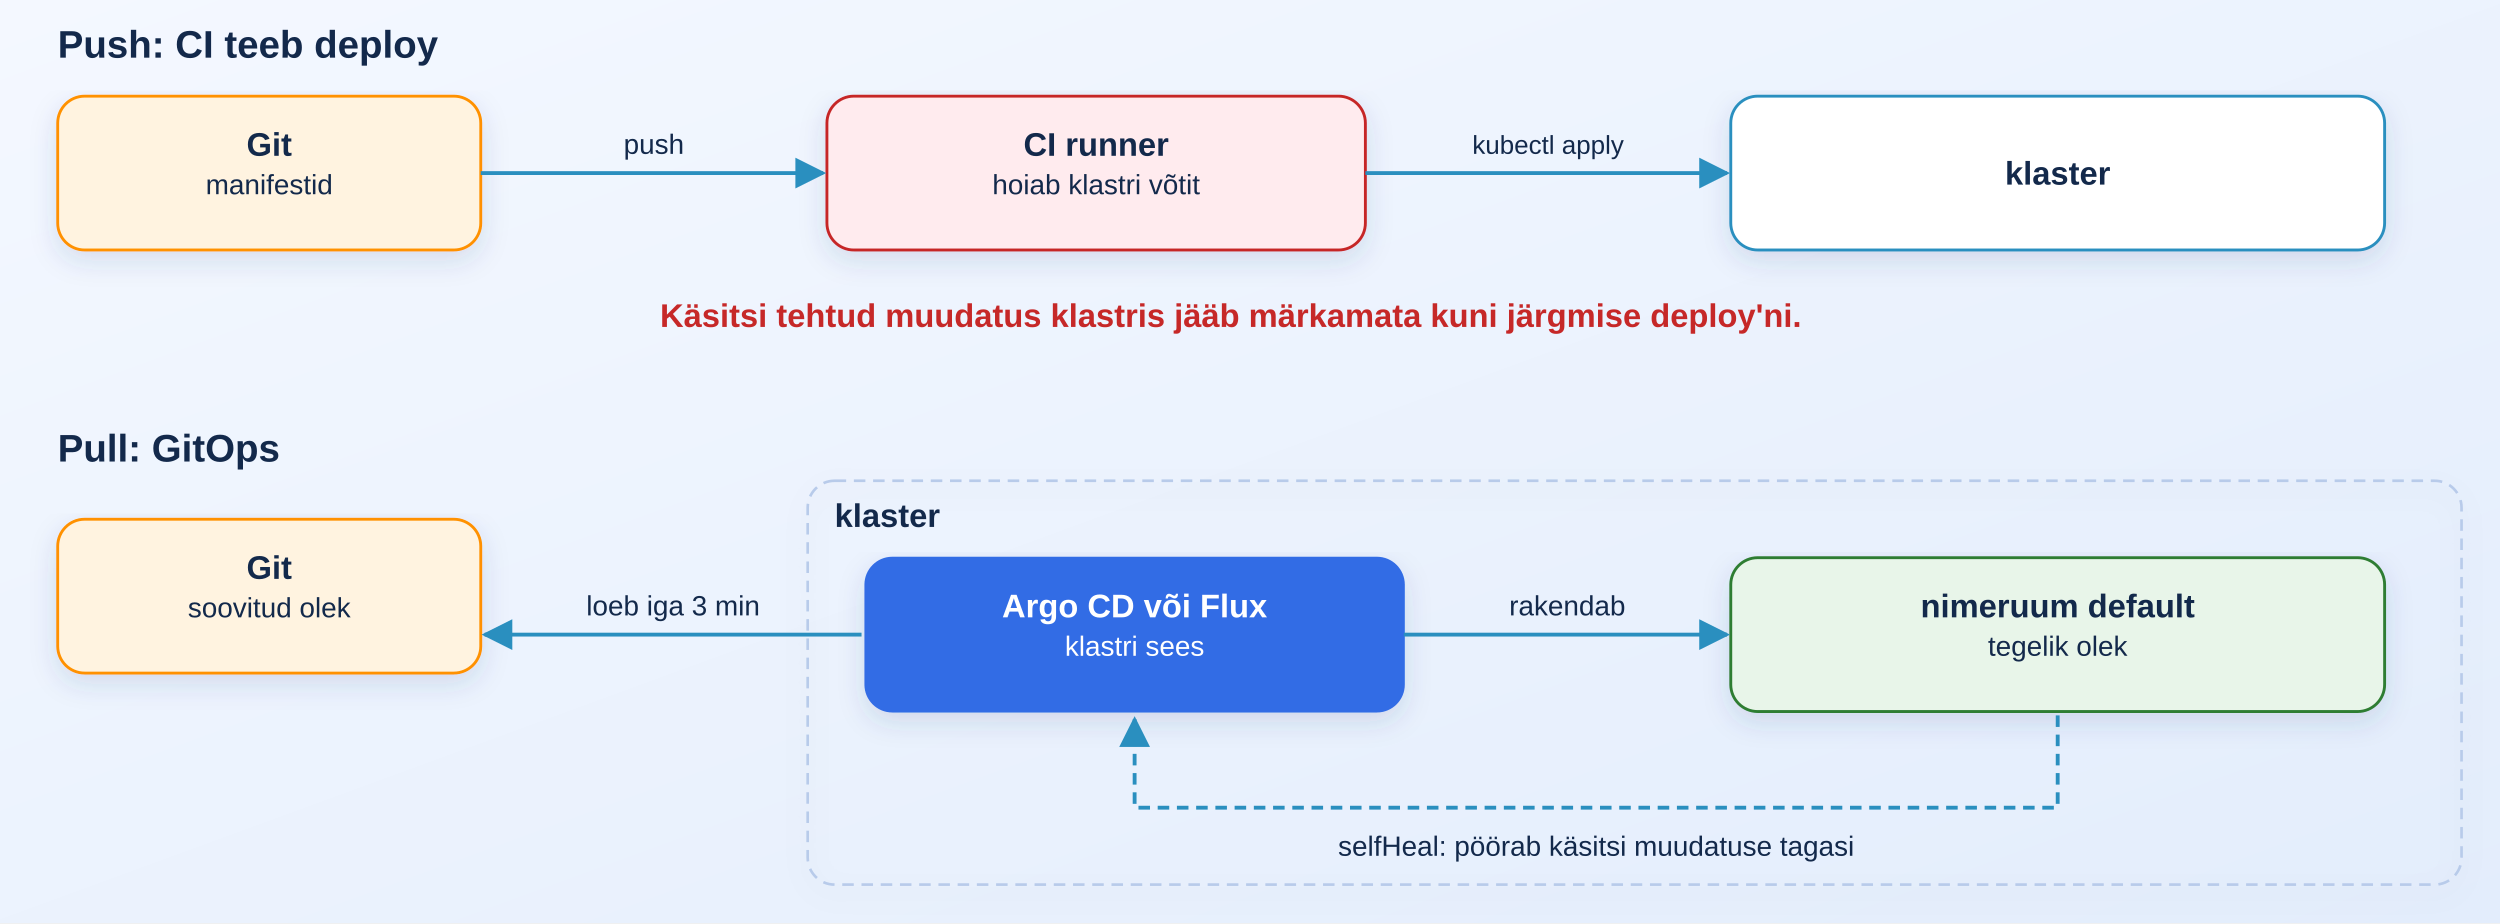
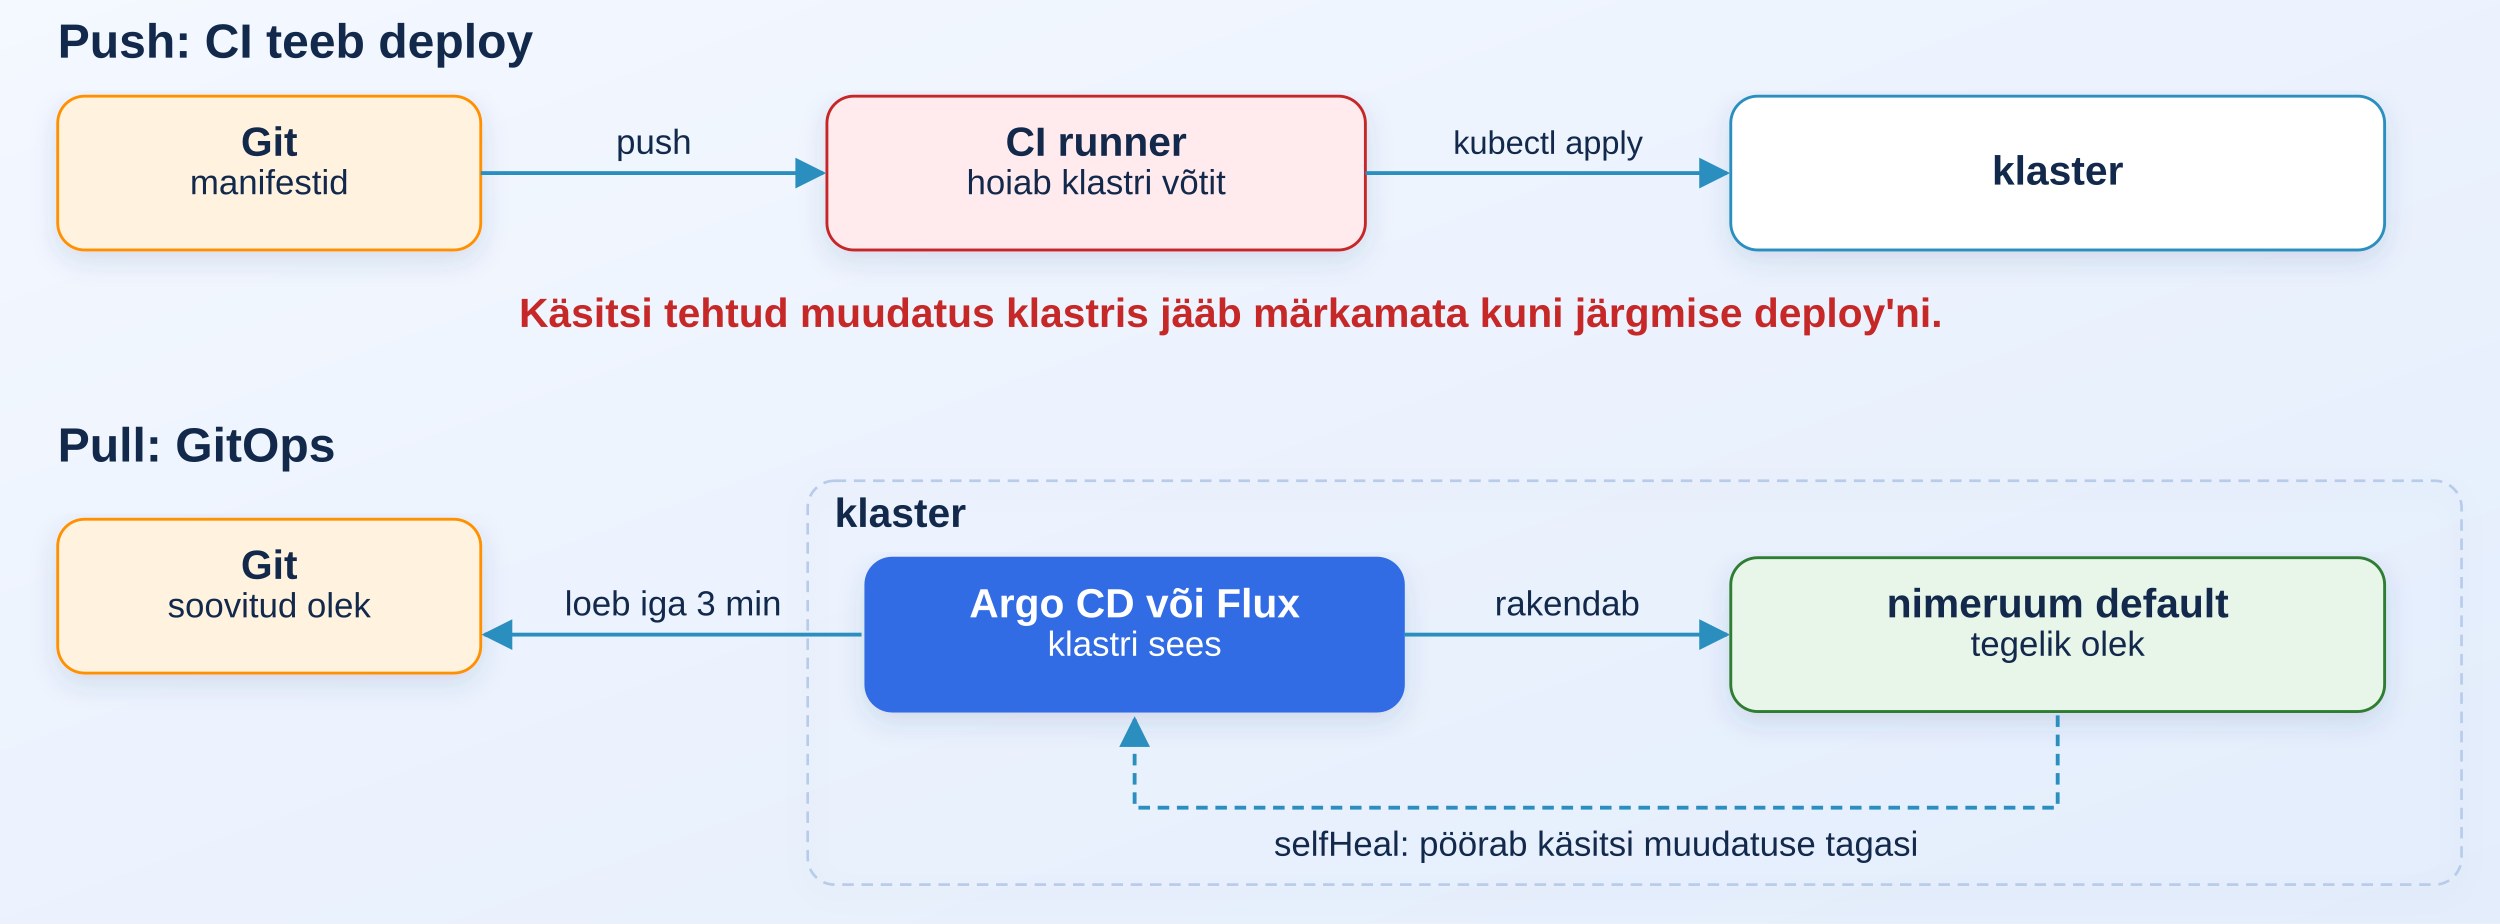
<svg xmlns="http://www.w3.org/2000/svg" viewBox="0 0 1300 480" width="1300">
  <defs>
    <linearGradient id="ubg" x1="0" y1="0" x2="1" y2="1">
      <stop offset="0" stop-color="#F4F8FF" />
      <stop offset="1" stop-color="#E3EDFC" />
    </linearGradient>
    <filter id="ush" x="-10%" y="-10%" width="120%" height="135%">
      <feDropShadow dx="0" dy="5" stdDeviation="7" flood-color="#2A4A80" flood-opacity="0.14" />
    </filter>
  </defs>
  <defs>
    <marker id="a" viewBox="0 0 10 10" refX="9" refY="5" markerWidth="8" markerHeight="8" orient="auto-start-reverse">
      <path d="M0,0 L10,5 L0,10 z" fill="#2A8FBF" />
    </marker>
    <marker id="o" viewBox="0 0 10 10" refX="9" refY="5" markerWidth="8" markerHeight="8" orient="auto-start-reverse">
      <path d="M0,0 L10,5 L0,10 z" fill="#e65100" />
    </marker>
  </defs>
-   <style>text{font-family:'Segoe UI',Arial,sans-serif;fill:#13294B;text-anchor:middle}.t{font-size:17px;font-weight:600}.s{font-size:14.5px}.w{fill:#ffffff}.c{font-family:'Segoe UI',Arial,sans-serif;font-size:13.5px}.big{font-size:20px;font-weight:700}.ln{stroke:#2A8FBF;stroke-width:2;fill:none}.lo{stroke:#e65100;stroke-width:2;fill:none}.d{stroke-dasharray:6 4}.p{fill:#FFFFFF;stroke:#2A8FBF;stroke-width:1.5}.o{fill:#fff3e0;stroke:#ff9100;stroke-width:1.5}.g{fill:#e8f5e9;stroke:#2e7d32;stroke-width:1.5}.r{fill:#ffebee;stroke:#c62828;stroke-width:1.5}.b{fill:#e3f2fd;stroke:#1565c0;stroke-width:1.5}.m{fill:#326CE5;stroke:#326CE5}.z{fill:none;stroke:#B8CBEA;stroke-width:1.4;stroke-dasharray:6 4}.zf{fill:#FFFFFF;stroke:#B8CBEA;stroke-width:1.2}</style>
+   <style>text{font-family:'Segoe UI',Arial,sans-serif;fill:#13294B;text-anchor:middle}.t{font-size:21.2px;font-weight:600}.s{font-size:18.1px}.w{fill:#ffffff}.c{font-family:'Segoe UI',Arial,sans-serif;font-size:16.9px}.big{font-size:25.0px;font-weight:700}.ln{stroke:#2A8FBF;stroke-width:2;fill:none}.lo{stroke:#e65100;stroke-width:2;fill:none}.d{stroke-dasharray:6 4}.p{fill:#FFFFFF;stroke:#2A8FBF;stroke-width:1.5}.o{fill:#fff3e0;stroke:#ff9100;stroke-width:1.5}.g{fill:#e8f5e9;stroke:#2e7d32;stroke-width:1.5}.r{fill:#ffebee;stroke:#c62828;stroke-width:1.5}.b{fill:#e3f2fd;stroke:#1565c0;stroke-width:1.5}.m{fill:#326CE5;stroke:#326CE5}.z{fill:none;stroke:#B8CBEA;stroke-width:1.4;stroke-dasharray:6 4}.zf{fill:#FFFFFF;stroke:#B8CBEA;stroke-width:1.2}</style>
  <rect width="100%" height="100%" fill="url(#ubg)" />
  <text class="big" x="30" y="30" style="text-anchor:start">Push: CI teeb deploy</text>
  <rect filter="url(#ush)" class="o" x="30" y="50" width="220" height="80" rx="14" />
  <text class="t" x="140.0" y="81.0">Git</text>
  <text class="s" x="140.0" y="101.0">manifestid</text>
  <rect filter="url(#ush)" class="r" x="430" y="50" width="280" height="80" rx="14" />
  <text class="t" x="570.0" y="81.0">CI runner</text>
  <text class="s" x="570.0" y="101.0">hoiab klastri võtit</text>
  <rect filter="url(#ush)" class="p" x="900" y="50" width="340" height="80" rx="14" />
  <text class="t" x="1070.0" y="96.0">klaster</text>
  <line class="ln" x1="250" y1="90" x2="428" y2="90" marker-end="url(#a)" />
  <line class="ln" x1="710" y1="90" x2="898" y2="90" marker-end="url(#a)" />
  <text class="s" x="340" y="80" style="text-anchor:middle">push</text>
  <text class="c" x="805" y="80" style="text-anchor:middle">kubectl apply</text>
  <text class="t" x="640" y="170" style="text-anchor:middle;fill:#c62828">Käsitsi tehtud muudatus klastris jääb märkamata kuni järgmise deploy'ni.</text>
  <text class="big" x="30" y="240" style="text-anchor:start">Pull: GitOps</text>
  <rect filter="url(#ush)" class="o" x="30" y="270" width="220" height="80" rx="14" />
  <text class="t" x="140.0" y="301.0">Git</text>
  <text class="s" x="140.0" y="321.0">soovitud olek</text>
  <rect filter="url(#ush)" class="z" x="420" y="250" width="860" height="210" rx="14" />
  <text class="t" x="434" y="274" style="text-anchor:start">klaster</text>
  <rect filter="url(#ush)" class="m" x="450" y="290" width="280" height="80" rx="14" />
  <text class="t w" x="590.0" y="321.0">Argo CD või Flux</text>
  <text class="s w" x="590.0" y="341.0">klastri sees</text>
  <rect filter="url(#ush)" class="g" x="900" y="290" width="340" height="80" rx="14" />
  <text class="t" x="1070.0" y="321.0">nimeruum default</text>
  <text class="s" x="1070.0" y="341.0">tegelik olek</text>
  <line class="ln" x1="448" y1="330" x2="252" y2="330" marker-end="url(#a)" />
  <line class="ln" x1="730" y1="330" x2="898" y2="330" marker-end="url(#a)" />
  <text class="s" x="350" y="320" style="text-anchor:middle">loeb iga 3 min</text>
  <text class="s" x="815" y="320" style="text-anchor:middle">rakendab</text>
  <path class="ln d" d="M1070 372 V420 H590 V374" marker-end="url(#a)" />
  <text class="s" x="830" y="445" style="text-anchor:middle">selfHeal: pöörab käsitsi muudatuse tagasi</text>
</svg>
